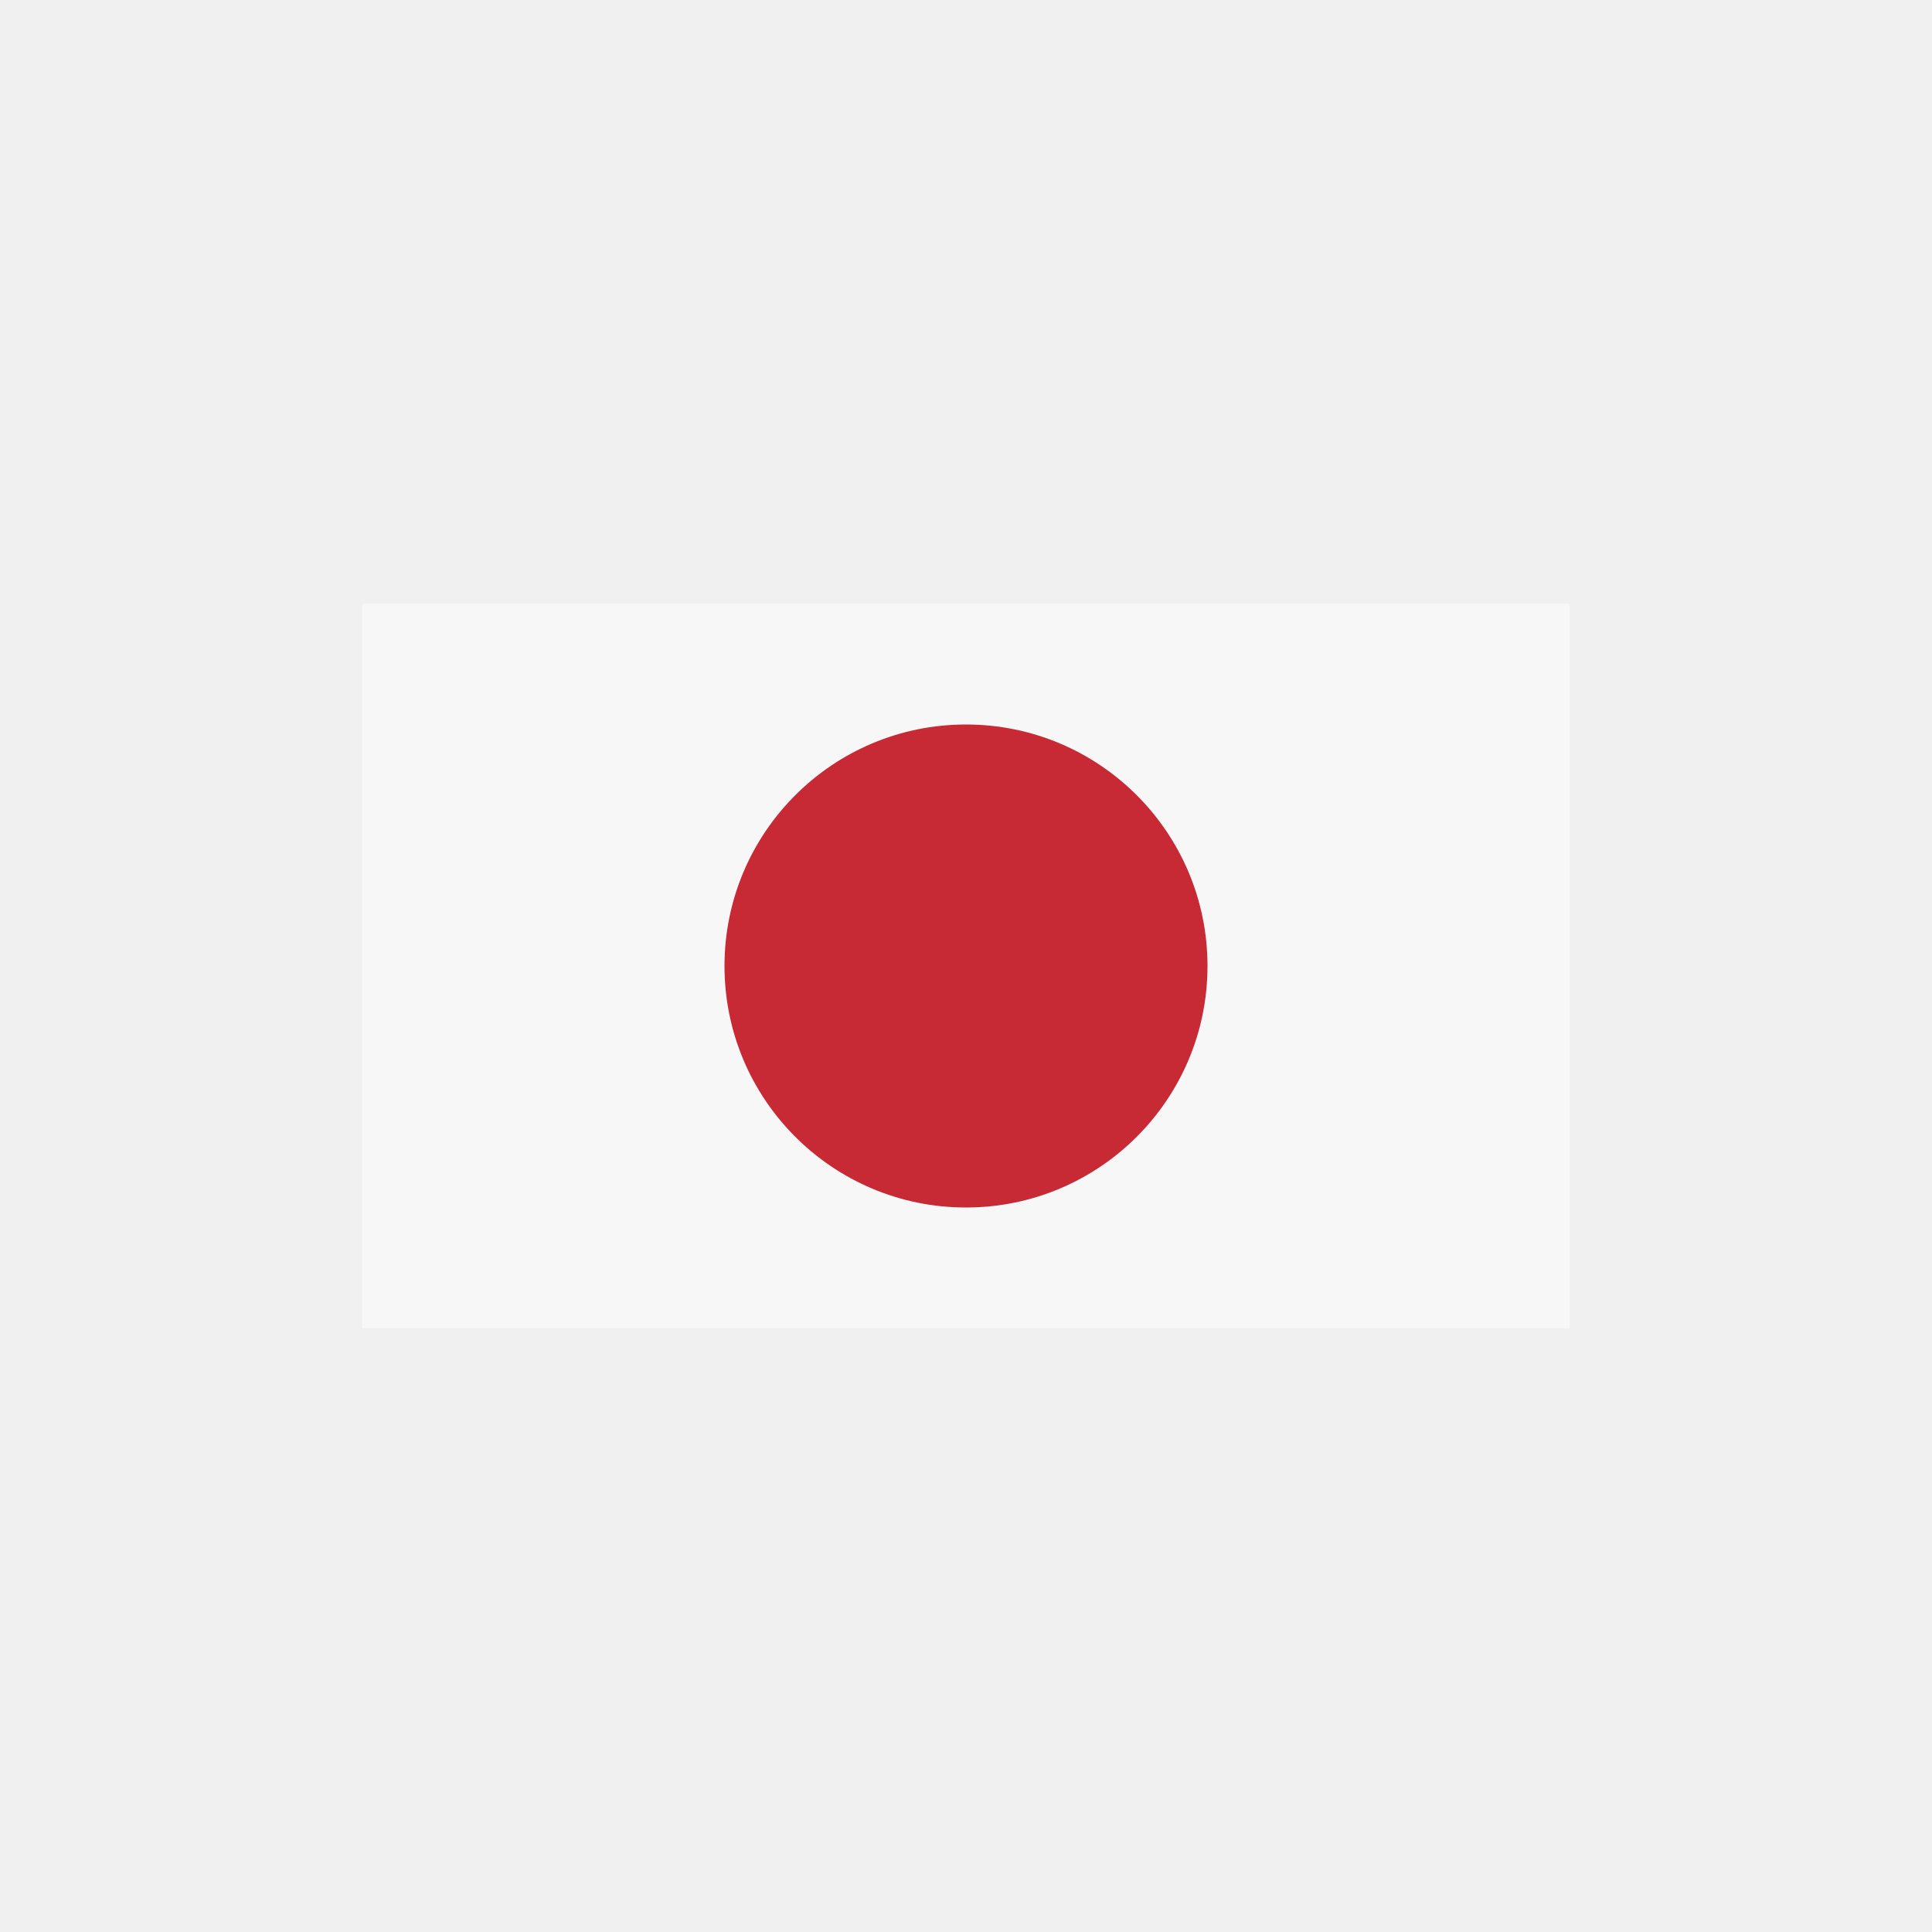
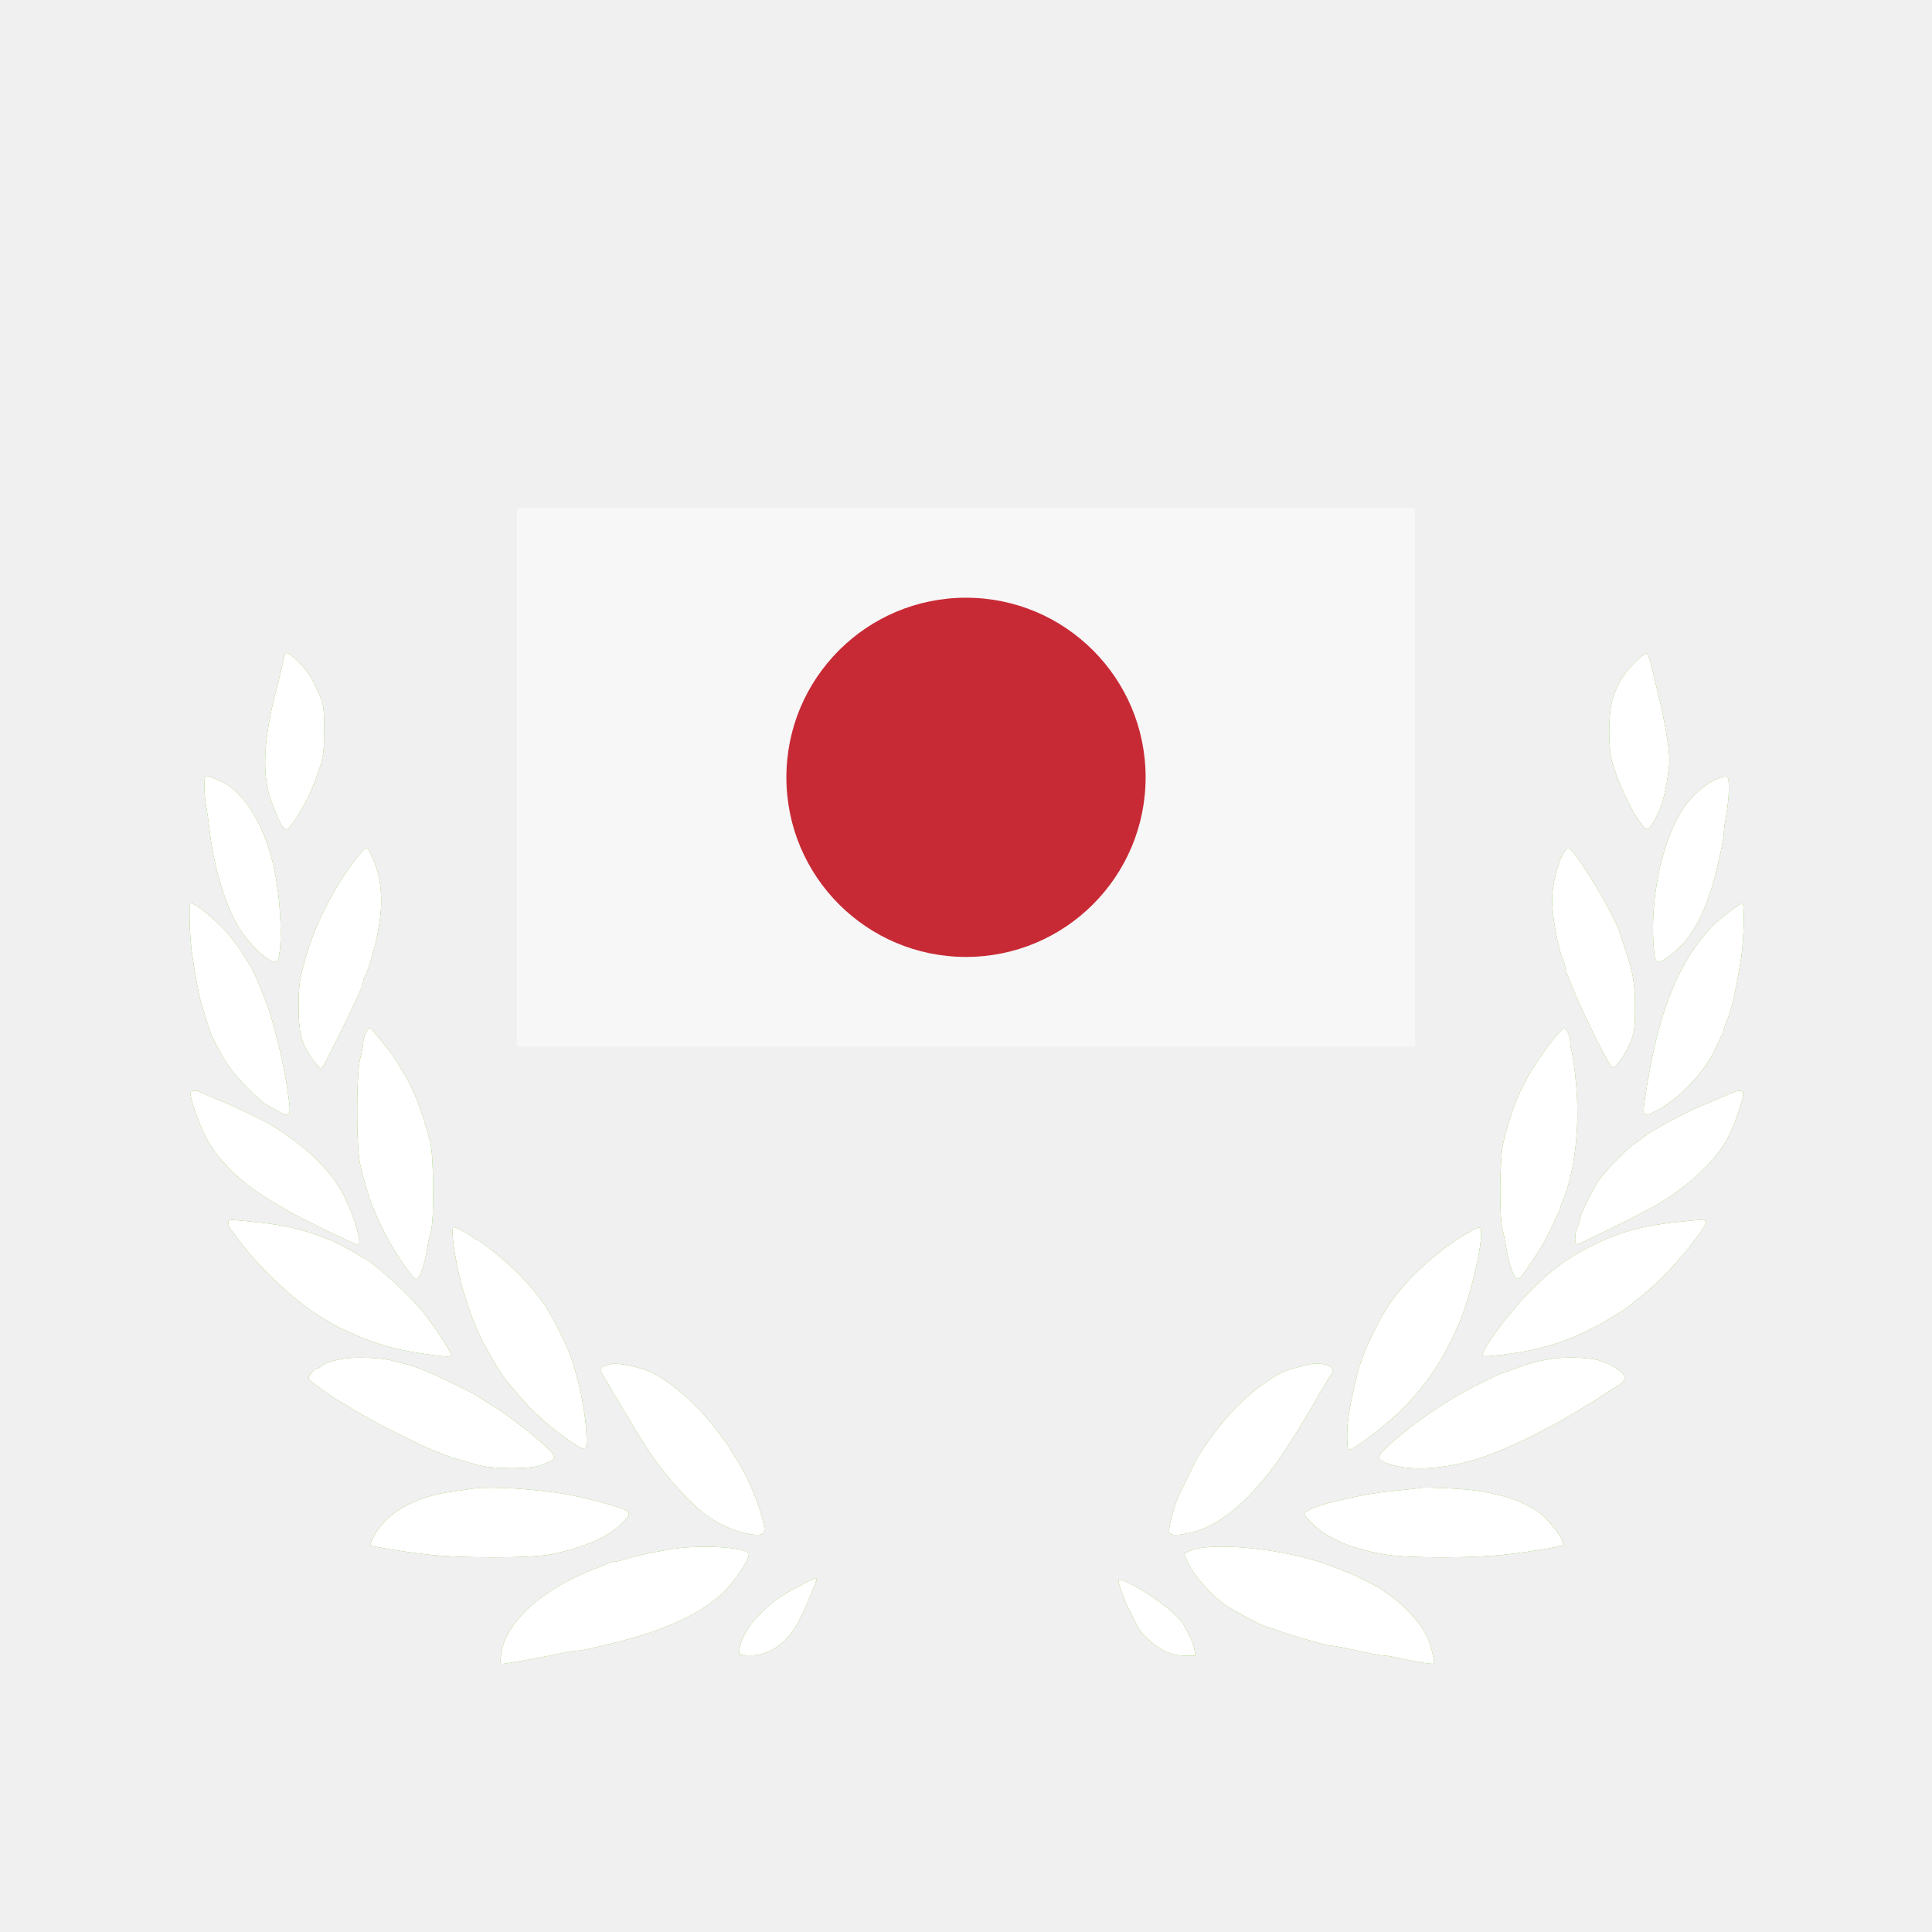
<svg xmlns="http://www.w3.org/2000/svg" width="512" height="512" viewBox="0 0 512 512" fill="none">
-   <rect x="96" y="160" width="320" height="192" fill="#F7F7F7" />
-   <rect x="192" y="192" width="128" height="128" rx="64" fill="#C82A35" />
+   <rect x="137" y="134.6" width="238" height="142.8" fill="#F7F7F7" />
+   <rect x="208.4" y="158.4" width="95.2" height="95.2" rx="47.6" fill="#C82A35" />
+   <path d="M75.467 173.521C75.379 173.828 74.941 175.579 74.547 177.374C74.153 179.169 73.584 181.621 73.234 182.847C69.774 195.852 69.337 205.572 71.964 212.491C73.934 217.832 75.029 219.803 75.861 219.803C76.912 219.847 81.203 212.885 82.954 208.243C85.756 201.019 85.888 200.362 85.888 193.531C85.931 186.657 85.844 186.35 82.954 180.527C82.078 178.819 80.59 176.805 79.057 175.36C76.561 172.952 75.729 172.558 75.467 173.521Z" fill="#5CA904" />
+   <path d="M75.467 173.521C75.379 173.828 74.941 175.579 74.547 177.374C74.153 179.169 73.584 181.621 73.234 182.847C69.774 195.852 69.337 205.572 71.964 212.491C73.934 217.832 75.029 219.803 75.861 219.803C76.912 219.847 81.203 212.885 82.954 208.243C85.756 201.019 85.888 200.362 85.888 193.531C85.931 186.657 85.844 186.35 82.954 180.527C82.078 178.819 80.59 176.805 79.057 175.36C76.561 172.952 75.729 172.558 75.467 173.521Z" fill="white" />
+   <path d="M433.992 174.835C430.664 177.987 428.913 180.614 427.468 184.905C426.198 188.583 426.111 198.085 427.293 202.113C429.526 209.776 434.999 220.022 436.663 219.715C437.276 219.628 439.027 216.563 440.166 213.717C441.129 211.221 442.399 204.303 442.399 201.457C442.399 198.085 441.129 190.641 439.115 182.629C438.809 181.315 438.152 178.644 437.714 176.761C437.232 174.835 436.707 173.215 436.444 173.127C436.225 173.039 435.13 173.828 433.992 174.835Z" fill="#5CA904" />
+   <path d="M433.992 174.835C430.664 177.987 428.913 180.614 427.468 184.905C426.198 188.583 426.111 198.085 427.293 202.113C429.526 209.776 434.999 220.022 436.663 219.715C437.276 219.628 439.027 216.563 440.166 213.717C441.129 211.221 442.399 204.303 442.399 201.457C442.399 198.085 441.129 190.641 439.115 182.629C438.809 181.315 438.152 178.644 437.714 176.761C437.232 174.835 436.707 173.215 436.444 173.127C436.225 173.039 435.13 173.828 433.992 174.835Z" fill="white" />
+   <path d="M54.449 205.704C54.011 206.142 54.143 211.177 54.624 213.76C54.887 215.074 55.281 217.701 55.5 219.628C56.464 228.429 59.003 237.536 62.243 243.929C64.739 248.921 70.475 254.832 72.883 254.875C73.715 254.875 73.847 254.569 74.153 251.898C74.854 245.155 73.847 233.946 71.832 226.852C69.161 217.263 64.126 209.645 58.916 207.236C55.807 205.835 54.712 205.441 54.449 205.704Z" fill="#5CA904" />
+   <path d="M54.449 205.704C54.011 206.142 54.143 211.177 54.624 213.76C54.887 215.074 55.281 217.701 55.5 219.628C56.464 228.429 59.003 237.536 62.243 243.929C64.739 248.921 70.475 254.832 72.883 254.875C73.715 254.875 73.847 254.569 74.153 251.898C74.854 245.155 73.847 233.946 71.832 226.852C69.161 217.263 64.126 209.645 58.916 207.236C55.807 205.835 54.712 205.441 54.449 205.704Z" fill="white" />
+   <path d="M455.973 206.098C452.163 207.324 447.96 211.046 445.333 215.424C440.166 224.138 437.276 238.587 438.239 250.935C438.59 255.401 438.984 255.751 441.655 253.912C447.96 249.533 451.857 242.703 454.79 231.012C456.016 226.239 456.848 221.817 456.848 220.503C456.848 219.759 457.155 217.657 457.505 215.774C457.855 213.892 458.162 210.87 458.162 209.075C458.162 205.66 457.987 205.441 455.973 206.098Z" fill="#5CA904" />
+   <path d="M455.973 206.098C452.163 207.324 447.96 211.046 445.333 215.424C440.166 224.138 437.276 238.587 438.239 250.935C438.59 255.401 438.984 255.751 441.655 253.912C447.96 249.533 451.857 242.703 454.79 231.012C456.016 226.239 456.848 221.817 456.848 220.503C456.848 219.759 457.155 217.657 457.505 215.774C457.855 213.892 458.162 210.87 458.162 209.075C458.162 205.66 457.987 205.441 455.973 206.098Z" fill="white" />
+   <path d="M94.689 227.159C88.909 234.427 83.567 244.761 81.203 253.124C79.364 259.517 79.144 260.962 79.144 266.741C79.144 274.229 79.977 277.031 83.479 281.541C84.88 283.336 85.012 283.38 85.581 282.636C86.194 281.804 93.156 267.705 94.382 264.946C94.732 264.114 95.302 262.844 95.608 262.188C95.958 261.487 96.221 260.655 96.221 260.261C96.221 259.911 96.484 259.079 96.834 258.466C97.491 257.196 98.367 254.394 99.417 250.278C101.125 243.622 101.475 237.492 100.424 232.545C99.811 229.48 97.754 224.663 97.053 224.663C96.834 224.663 95.783 225.802 94.689 227.159Z" fill="#5CA904" />
+   <path d="M94.689 227.159C88.909 234.427 83.567 244.761 81.203 253.124C79.364 259.517 79.144 260.962 79.144 266.741C79.144 274.229 79.977 277.031 83.479 281.541C84.88 283.336 85.012 283.38 85.581 282.636C86.194 281.804 93.156 267.705 94.382 264.946C94.732 264.114 95.302 262.844 95.608 262.188C95.958 261.487 96.221 260.655 96.221 260.261C96.221 259.911 96.484 259.079 96.834 258.466C97.491 257.196 98.367 254.394 99.417 250.278C101.125 243.622 101.475 237.492 100.424 232.545C99.811 229.48 97.754 224.663 97.053 224.663C96.834 224.663 95.783 225.802 94.689 227.159Z" fill="white" />
+   <path d="M414.507 225.845C412.8 228.429 411.311 234.515 411.311 238.675C411.355 242.878 412.887 251.197 414.201 254.35C414.551 255.138 414.814 256.058 414.814 256.408C414.814 256.758 415.077 257.678 415.427 258.466C415.777 259.254 416.478 261.005 417.003 262.319C419.63 268.887 426.636 282.898 427.293 282.898C428.475 282.898 431.19 278.826 432.503 275.104C433.16 273.265 433.335 271.47 433.291 266.873C433.291 260.655 432.766 257.634 430.708 251.591C430.095 249.884 429.482 247.913 429.263 247.213C427.687 242.09 417.091 224.663 415.514 224.663C415.383 224.663 414.901 225.189 414.507 225.845Z" fill="#5CA904" />
+   <path d="M414.507 225.845C412.8 228.429 411.311 234.515 411.311 238.675C411.355 242.878 412.887 251.197 414.201 254.35C414.551 255.138 414.814 256.058 414.814 256.408C414.814 256.758 415.077 257.678 415.427 258.466C415.777 259.254 416.478 261.005 417.003 262.319C419.63 268.887 426.636 282.898 427.293 282.898C428.475 282.898 431.19 278.826 432.503 275.104C433.16 273.265 433.335 271.47 433.291 266.873C433.291 260.655 432.766 257.634 430.708 251.591C430.095 249.884 429.482 247.913 429.263 247.213C427.687 242.09 417.091 224.663 415.514 224.663C415.383 224.663 414.901 225.189 414.507 225.845Z" fill="white" />
+   <path d="M50.509 239.463C49.983 239.944 50.246 248.526 50.947 253.08C51.778 258.947 52.785 264.158 53.574 266.697C54.712 270.507 55.938 274.185 56.332 274.929C58.303 278.826 58.959 280.008 60.579 282.504C62.55 285.482 69.205 292.225 70.957 292.969C71.482 293.232 72.752 293.932 73.803 294.545C76.517 296.122 77.043 295.771 76.693 292.663C75.948 285.131 72.927 271.864 70.519 265.603C70.168 264.64 69.555 263.063 69.161 262.1C68.373 260.042 67.06 257.196 66.315 255.97C63.25 250.891 61.455 248.483 58.828 245.724C55.763 242.571 50.99 238.937 50.509 239.463Z" fill="#5CA904" />
+   <path d="M50.509 239.463C49.983 239.944 50.246 248.526 50.947 253.08C51.778 258.947 52.785 264.158 53.574 266.697C54.712 270.507 55.938 274.185 56.332 274.929C58.303 278.826 58.959 280.008 60.579 282.504C62.55 285.482 69.205 292.225 70.957 292.969C71.482 293.232 72.752 293.932 73.803 294.545C76.517 296.122 77.043 295.771 76.693 292.663C75.948 285.131 72.927 271.864 70.519 265.603C70.168 264.64 69.555 263.063 69.161 262.1C68.373 260.042 67.06 257.196 66.315 255.97C63.25 250.891 61.455 248.483 58.828 245.724C55.763 242.571 50.99 238.937 50.509 239.463Z" fill="white" />
+   <path d="M458.6 241.389C454.703 244.323 452.82 246.206 450.061 249.884C444.544 257.152 440.472 267.354 437.845 280.271C436.882 285 435.919 290.648 435.656 293.1C435.349 295.859 435.919 296.034 439.203 294.239C444.457 291.349 449.755 286.138 453.214 280.49C454.134 279.001 456.848 273.265 456.848 272.828C456.848 272.609 457.111 271.777 457.461 270.989C458.819 267.836 460.264 261.531 461.446 253.693C462.146 249.052 462.365 239.725 461.796 239.419C461.577 239.288 460.176 240.207 458.6 241.389Z" fill="#5CA904" />
+   <path d="M458.6 241.389C454.703 244.323 452.82 246.206 450.061 249.884C444.544 257.152 440.472 267.354 437.845 280.271C436.882 285 435.919 290.648 435.656 293.1C435.349 295.859 435.919 296.034 439.203 294.239C444.457 291.349 449.755 286.138 453.214 280.49C454.134 279.001 456.848 273.265 456.848 272.828C456.848 272.609 457.111 271.777 457.461 270.989C458.819 267.836 460.264 261.531 461.446 253.693C462.146 249.052 462.365 239.725 461.796 239.419C461.577 239.288 460.176 240.207 458.6 241.389Z" fill="white" />
+   <path d="M96.878 273.878C96.528 274.71 96.221 275.936 96.221 276.593C96.221 277.206 95.871 278.958 95.477 280.446C94.382 284.562 94.382 304.135 95.477 308.732C97.403 316.57 98.323 319.153 101.038 324.933C103.665 330.537 109.226 338.944 110.276 338.944C111.24 338.944 112.466 335.485 113.298 330.406C113.473 329.18 113.867 327.341 114.217 326.246C115.093 323.094 114.961 306.236 113.998 302.602C111.765 294.064 109.532 288.372 106.73 283.993C106.248 283.249 105.679 282.285 105.46 281.804C104.759 280.359 98.673 272.696 98.06 272.477C97.754 272.39 97.228 273.003 96.878 273.878Z" fill="#5CA904" />
+   <path d="M96.878 273.878C96.528 274.71 96.221 275.936 96.221 276.593C96.221 277.206 95.871 278.958 95.477 280.446C94.382 284.562 94.382 304.135 95.477 308.732C97.403 316.57 98.323 319.153 101.038 324.933C103.665 330.537 109.226 338.944 110.276 338.944C111.24 338.944 112.466 335.485 113.298 330.406C113.473 329.18 113.867 327.341 114.217 326.246C115.093 323.094 114.961 306.236 113.998 302.602C111.765 294.064 109.532 288.372 106.73 283.993C106.248 283.249 105.679 282.285 105.46 281.804C104.759 280.359 98.673 272.696 98.06 272.477C97.754 272.39 97.228 273.003 96.878 273.878Z" fill="white" />
+   <path d="M411.398 275.761C408.771 279.045 405.093 284.65 404.261 286.576C404.042 287.058 403.692 287.802 403.473 288.153C401.897 290.824 399.795 296.954 398.35 302.996C397.431 306.937 397.299 322.568 398.175 325.809C398.482 326.903 398.876 328.874 399.095 330.187C399.708 334.216 400.977 338.156 401.766 338.682C402.379 339.032 402.685 338.944 403.21 338.288C404.042 337.193 407.852 331.545 408.509 330.406C409.691 328.392 413.5 320.598 413.5 320.16C413.5 319.897 413.763 319.066 414.113 318.277C417.31 310.746 418.711 298.705 417.704 287.496C417.353 283.643 416.828 279.79 416.609 278.958C416.346 278.126 416.127 276.856 416.127 276.112C416.127 274.667 415.295 272.784 414.551 272.521C414.288 272.434 412.843 273.878 411.398 275.761Z" fill="#5CA904" />
+   <path d="M411.398 275.761C408.771 279.045 405.093 284.65 404.261 286.576C404.042 287.058 403.692 287.802 403.473 288.153C401.897 290.824 399.795 296.954 398.35 302.996C397.431 306.937 397.299 322.568 398.175 325.809C398.482 326.903 398.876 328.874 399.095 330.187C399.708 334.216 400.977 338.156 401.766 338.682C402.379 339.032 402.685 338.944 403.21 338.288C404.042 337.193 407.852 331.545 408.509 330.406C409.691 328.392 413.5 320.598 413.5 320.16C413.5 319.897 413.763 319.066 414.113 318.277C417.31 310.746 418.711 298.705 417.704 287.496C417.353 283.643 416.828 279.79 416.609 278.958C416.346 278.126 416.127 276.856 416.127 276.112C416.127 274.667 415.295 272.784 414.551 272.521C414.288 272.434 412.843 273.878 411.398 275.761Z" fill="white" />
+   <path d="M50.508 289.379C50.114 289.992 51.997 295.859 53.88 299.975C56.989 306.849 63.688 313.549 72.445 318.584C74.328 319.679 76.167 320.773 76.517 320.992C79.32 322.656 93.857 329.749 94.513 329.749C95.258 329.749 95.345 329.53 95.126 328.085C94.645 325.239 93.55 322.043 91.536 317.708C88.296 310.659 81.378 303.872 71.482 297.917C69.205 296.56 61.192 292.794 57.252 291.218C55.938 290.736 54.274 289.992 53.617 289.641C52.216 288.941 50.859 288.853 50.508 289.379Z" fill="#5CA904" />
+   <path d="M50.508 289.379C50.114 289.992 51.997 295.859 53.88 299.975C56.989 306.849 63.688 313.549 72.445 318.584C74.328 319.679 76.167 320.773 76.517 320.992C79.32 322.656 93.857 329.749 94.513 329.749C95.258 329.749 95.345 329.53 95.126 328.085C94.645 325.239 93.55 322.043 91.536 317.708C88.296 310.659 81.378 303.872 71.482 297.917C69.205 296.56 61.192 292.794 57.252 291.218C55.938 290.736 54.274 289.992 53.617 289.641C52.216 288.941 50.859 288.853 50.508 289.379Z" fill="white" />
+   <path d="M458.6 289.773C457.768 290.167 456.41 290.736 455.666 291.043C452.426 292.4 451.068 292.969 449.711 293.538C447.609 294.458 442.311 297.173 440.604 298.18C439.772 298.705 438.808 299.231 438.458 299.406C437.845 299.668 436.444 300.675 432.547 303.565C430.139 305.404 424.884 310.965 423.352 313.33C421.644 316.044 418.754 322.043 418.754 322.919C418.754 323.225 418.448 324.232 418.098 325.064C417.222 327.122 417.222 329.749 418.054 329.749C418.579 329.749 434.649 321.78 438.458 319.635C446.471 315.081 453.608 308.688 457.155 302.821C459.344 299.231 462.453 290.386 461.884 289.466C461.49 288.853 460.395 288.985 458.6 289.773Z" fill="#5CA904" />
+   <path d="M458.6 289.773C457.768 290.167 456.41 290.736 455.666 291.043C452.426 292.4 451.068 292.969 449.711 293.538C447.609 294.458 442.311 297.173 440.604 298.18C439.772 298.705 438.808 299.231 438.458 299.406C437.845 299.668 436.444 300.675 432.547 303.565C430.139 305.404 424.884 310.965 423.352 313.33C421.644 316.044 418.754 322.043 418.754 322.919C418.754 323.225 418.448 324.232 418.098 325.064C417.222 327.122 417.222 329.749 418.054 329.749C418.579 329.749 434.649 321.78 438.458 319.635C446.471 315.081 453.608 308.688 457.155 302.821C459.344 299.231 462.453 290.386 461.884 289.466C461.49 288.853 460.395 288.985 458.6 289.773Z" fill="white" />
+   <path d="M60.579 323.576C60.317 323.97 60.711 325.415 61.149 325.809C61.28 325.94 61.893 326.728 62.506 327.56C67.848 335.223 78.225 345.031 85.494 349.278C86.676 349.978 88.077 350.767 88.559 351.073C89.04 351.38 89.872 351.817 90.442 352.08C91.011 352.299 92.456 352.956 93.725 353.525C100.118 356.459 106.204 358.035 114.611 359.086C119.34 359.655 119.428 359.655 119.428 358.867C119.428 357.991 114.874 351.073 111.765 347.264C108.306 343.06 99.067 334.653 96.659 333.559C96.309 333.384 95.433 332.858 94.689 332.377C92.806 331.194 88.296 328.83 87.026 328.436C86.413 328.217 84.881 327.648 83.567 327.166C79.977 325.809 74.635 324.626 69.512 324.057C61.324 323.181 60.842 323.138 60.579 323.576Z" fill="#5CA904" />
+   <path d="M60.579 323.576C60.317 323.97 60.711 325.415 61.149 325.809C61.28 325.94 61.893 326.728 62.506 327.56C67.848 335.223 78.225 345.031 85.494 349.278C86.676 349.978 88.077 350.767 88.559 351.073C89.04 351.38 89.872 351.817 90.442 352.08C91.011 352.299 92.456 352.956 93.725 353.525C100.118 356.459 106.204 358.035 114.611 359.086C119.34 359.655 119.428 359.655 119.428 358.867C119.428 357.991 114.874 351.073 111.765 347.264C108.306 343.06 99.067 334.653 96.659 333.559C96.309 333.384 95.433 332.858 94.689 332.377C92.806 331.194 88.296 328.83 87.026 328.436C86.413 328.217 84.881 327.648 83.567 327.166C79.977 325.809 74.635 324.626 69.512 324.057C61.324 323.181 60.842 323.138 60.579 323.576Z" fill="white" />
+   <path d="M448.529 323.444C436.05 324.583 430.27 326.027 422.038 330.056C415.777 333.165 411.661 336.054 406.407 341.265C400.189 347.351 392.045 358.341 393.008 359.349C393.359 359.655 401.065 358.779 404.962 357.947C411.836 356.502 415.821 355.101 422.257 351.861C425.147 350.416 431.277 346.651 431.89 345.95C432.022 345.819 432.985 345.031 434.08 344.199C438.721 340.696 444.588 334.61 448.923 328.874C452.295 324.364 452.601 323.751 451.769 323.444C451.375 323.313 450.85 323.225 450.587 323.269C450.28 323.269 449.361 323.4 448.529 323.444Z" fill="#5CA904" />
+   <path d="M448.529 323.444C436.05 324.583 430.27 326.027 422.038 330.056C415.777 333.165 411.661 336.054 406.407 341.265C400.189 347.351 392.045 358.341 393.008 359.349C393.359 359.655 401.065 358.779 404.962 357.947C411.836 356.502 415.821 355.101 422.257 351.861C425.147 350.416 431.277 346.651 431.89 345.95C432.022 345.819 432.985 345.031 434.08 344.199C438.721 340.696 444.588 334.61 448.923 328.874C452.295 324.364 452.601 323.751 451.769 323.444C451.375 323.313 450.85 323.225 450.587 323.269C450.28 323.269 449.361 323.4 448.529 323.444Z" fill="white" />
+   <path d="M120.128 325.239C119.296 326.115 121.135 337.193 122.974 342.666C123.237 343.367 123.631 344.549 123.806 345.293C124.594 348.052 127.046 354.094 128.185 356.021C128.404 356.371 129.061 357.597 129.674 358.736C131.075 361.319 133.658 365.347 134.402 366.135C134.709 366.486 135.847 367.843 136.942 369.157C140.839 373.886 146.444 378.921 151.873 382.424C154.456 384.131 155.288 384.394 155.376 383.475C155.901 377.432 153.537 364.909 150.472 357.553C149.509 355.189 146.969 350.154 146.137 348.796C145.655 348.052 145.13 347.176 144.955 346.826C144.254 345.25 140.445 340.652 137.205 337.368C133.965 334.128 126.915 328.436 126.171 328.436C125.996 328.436 125.514 328.173 125.164 327.823C123.981 326.816 120.391 324.977 120.128 325.239Z" fill="#5CA904" />
+   <path d="M120.128 325.239C119.296 326.115 121.135 337.193 122.974 342.666C123.237 343.367 123.631 344.549 123.806 345.293C124.594 348.052 127.046 354.094 128.185 356.021C128.404 356.371 129.061 357.597 129.674 358.736C131.075 361.319 133.658 365.347 134.402 366.135C134.709 366.486 135.847 367.843 136.942 369.157C140.839 373.886 146.444 378.921 151.873 382.424C154.456 384.131 155.288 384.394 155.376 383.475C155.901 377.432 153.537 364.909 150.472 357.553C149.509 355.189 146.969 350.154 146.137 348.796C145.655 348.052 145.13 347.176 144.955 346.826C144.254 345.25 140.445 340.652 137.205 337.368C133.965 334.128 126.915 328.436 126.171 328.436C125.996 328.436 125.514 328.173 125.164 327.823C123.981 326.816 120.391 324.977 120.128 325.239Z" fill="white" />
+   <path d="M390.513 325.852C389.812 326.29 388.893 326.816 388.542 326.991C388.192 327.166 387.01 327.866 385.915 328.611C378.734 333.383 371.466 340.477 367.7 346.388C364.197 351.949 360.694 359.743 359.644 364.34C359.468 365.172 359.118 366.748 358.855 367.843C357.586 373.01 357.016 376.95 357.016 380.278C357.016 382.249 357.148 384 357.279 384.175C357.936 384.832 367.043 378.001 371.685 373.316C378.209 366.792 382.325 360.575 386.528 350.985C390.031 343.016 393.621 326.684 392.22 325.371C392.001 325.195 391.257 325.414 390.513 325.852Z" fill="#5CA904" />
+   <path d="M390.513 325.852C389.812 326.29 388.893 326.816 388.542 326.991C388.192 327.166 387.01 327.866 385.915 328.611C378.734 333.383 371.466 340.477 367.7 346.388C364.197 351.949 360.694 359.743 359.644 364.34C359.468 365.172 359.118 366.748 358.855 367.843C357.586 373.01 357.016 376.95 357.016 380.278C357.016 382.249 357.148 384 357.279 384.175C357.936 384.832 367.043 378.001 371.685 373.316C378.209 366.792 382.325 360.575 386.528 350.985C390.031 343.016 393.621 326.684 392.22 325.371C392.001 325.195 391.257 325.414 390.513 325.852Z" fill="white" />
+   <path d="M91.624 360.005C88.778 360.356 85.975 361.275 85.187 362.063C84.881 362.37 84.443 362.589 84.18 362.589C83.48 362.589 81.772 364.472 81.772 365.303C81.772 365.829 88.296 370.514 90.967 371.915C91.317 372.09 92.237 372.616 92.937 373.097C93.682 373.579 94.645 374.148 95.127 374.411C95.608 374.674 97.184 375.549 98.629 376.381C101.782 378.22 111.853 383.168 114.611 384.263C115.706 384.701 117.195 385.27 117.895 385.576C118.64 385.883 120.303 386.452 121.617 386.802C122.931 387.196 125.208 387.809 126.652 388.247C130.549 389.342 140.839 389.386 143.51 388.247C146.487 387.021 146.794 386.846 146.925 386.102C147.1 385.226 141.408 380.191 134.403 375.112C132.914 374.017 131.6 373.097 131.513 373.097C131.381 373.097 130.155 372.353 128.754 371.434C126.039 369.595 125.645 369.376 120.435 366.836C114.568 363.902 109.532 361.888 107.168 361.407C106.555 361.275 105.197 360.925 104.103 360.618C101.607 359.874 95.039 359.568 91.624 360.005Z" fill="#5CA904" />
+   <path d="M91.624 360.005C88.778 360.356 85.975 361.275 85.187 362.063C84.881 362.37 84.443 362.589 84.18 362.589C83.48 362.589 81.772 364.472 81.772 365.303C81.772 365.829 88.296 370.514 90.967 371.915C91.317 372.09 92.237 372.616 92.937 373.097C93.682 373.579 94.645 374.148 95.127 374.411C95.608 374.674 97.184 375.549 98.629 376.381C101.782 378.22 111.853 383.168 114.611 384.263C115.706 384.701 117.195 385.27 117.895 385.576C118.64 385.883 120.303 386.452 121.617 386.802C122.931 387.196 125.208 387.809 126.652 388.247C130.549 389.342 140.839 389.386 143.51 388.247C146.487 387.021 146.794 386.846 146.925 386.102C147.1 385.226 141.408 380.191 134.403 375.112C132.914 374.017 131.6 373.097 131.513 373.097C131.381 373.097 130.155 372.353 128.754 371.434C126.039 369.595 125.645 369.376 120.435 366.836C114.568 363.902 109.532 361.888 107.168 361.407C106.555 361.275 105.197 360.925 104.103 360.618C101.607 359.874 95.039 359.568 91.624 360.005Z" fill="white" />
+   <path d="M412.406 359.962C409.034 360.312 405.356 361.231 401.678 362.633C400.364 363.114 398.744 363.683 398.131 363.902C397.518 364.077 396.643 364.428 396.161 364.69C395.723 364.953 393.84 365.873 392.045 366.748C383.945 370.689 374.487 377.126 367.744 383.3C364.767 386.058 364.767 386.715 367.744 387.853C374.75 390.48 386.835 389.035 397.956 384.263C400.715 383.037 405.444 380.891 406.057 380.541C406.407 380.322 408.29 379.359 410.216 378.352C412.143 377.388 414.332 376.162 415.033 375.725C415.777 375.243 416.74 374.674 417.222 374.411C417.704 374.148 418.711 373.579 419.411 373.097C420.156 372.616 421.031 372.09 421.382 371.915C421.732 371.74 423.265 370.777 424.797 369.726C426.33 368.675 427.643 367.843 427.774 367.843C427.906 367.843 428.563 367.405 429.263 366.88C431.19 365.479 430.971 364.34 428.431 362.676C427.205 361.932 426.023 361.275 425.76 361.275C425.498 361.275 424.753 361.012 424.096 360.662C422.608 359.918 416.39 359.524 412.406 359.962Z" fill="#5CA904" />
+   <path d="M412.406 359.962C409.034 360.312 405.356 361.231 401.678 362.633C400.364 363.114 398.744 363.683 398.131 363.902C397.518 364.077 396.643 364.428 396.161 364.69C395.723 364.953 393.84 365.873 392.045 366.748C383.945 370.689 374.487 377.126 367.744 383.3C364.767 386.058 364.767 386.715 367.744 387.853C374.75 390.48 386.835 389.035 397.956 384.263C400.715 383.037 405.444 380.891 406.057 380.541C406.407 380.322 408.29 379.359 410.216 378.352C412.143 377.388 414.332 376.162 415.033 375.725C415.777 375.243 416.74 374.674 417.222 374.411C417.704 374.148 418.711 373.579 419.411 373.097C420.156 372.616 421.031 372.09 421.382 371.915C421.732 371.74 423.265 370.777 424.797 369.726C426.33 368.675 427.643 367.843 427.774 367.843C427.906 367.843 428.563 367.405 429.263 366.88C431.19 365.479 430.971 364.34 428.431 362.676C427.205 361.932 426.023 361.275 425.76 361.275C425.498 361.275 424.753 361.012 424.096 360.662C422.608 359.918 416.39 359.524 412.406 359.962Z" fill="white" />
+   <path d="M162.119 361.494C161.9 361.582 161.156 361.757 160.499 361.888C158.923 362.238 158.923 363.333 160.411 365.522C161.024 366.442 161.725 367.58 161.944 368.062C162.163 368.544 162.732 369.507 163.214 370.251C163.695 370.952 164.264 371.959 164.527 372.441C164.79 372.922 165.359 373.885 165.841 374.63C166.322 375.33 166.892 376.338 167.154 376.819C167.417 377.301 167.942 378.22 168.38 378.877C168.774 379.534 169.913 381.285 170.832 382.818C175.123 389.692 181.91 397.486 186.858 401.296C189.879 403.616 194.17 405.63 197.629 406.331C201.088 407.075 202.358 406.856 202.533 405.587C202.752 404.229 201.176 399.019 199.337 394.771C197.629 390.831 196.754 389.211 194.652 385.883C193.951 384.832 193.426 383.912 193.426 383.781C193.426 383.65 191.981 381.636 190.186 379.315C184.669 372.09 177.619 365.916 172.19 363.508C169.3 362.238 163.432 361.056 162.119 361.494Z" fill="#5CA904" />
+   <path d="M162.119 361.494C161.9 361.582 161.156 361.757 160.499 361.888C158.923 362.238 158.923 363.333 160.411 365.522C161.024 366.442 161.725 367.58 161.944 368.062C162.163 368.544 162.732 369.507 163.214 370.251C163.695 370.952 164.264 371.959 164.527 372.441C164.79 372.922 165.359 373.885 165.841 374.63C166.322 375.33 166.892 376.338 167.154 376.819C167.417 377.301 167.942 378.22 168.38 378.877C168.774 379.534 169.913 381.285 170.832 382.818C175.123 389.692 181.91 397.486 186.858 401.296C189.879 403.616 194.17 405.63 197.629 406.331C201.088 407.075 202.358 406.856 202.533 405.587C202.752 404.229 201.176 399.019 199.337 394.771C197.629 390.831 196.754 389.211 194.652 385.883C193.951 384.832 193.426 383.912 193.426 383.781C193.426 383.65 191.981 381.636 190.186 379.315C184.669 372.09 177.619 365.916 172.19 363.508C169.3 362.238 163.432 361.056 162.119 361.494Z" fill="white" />
+   <path d="M344.537 362.151C339.94 363.333 338.626 363.99 333.591 367.712C327.899 371.871 321.812 378.877 317.302 386.452C316.383 387.985 312.486 396.041 311.785 397.836C310.691 400.682 309.596 405.368 309.859 406.112C310.209 406.944 312.004 406.988 315.42 406.2C323.827 404.36 332.628 396.523 341.341 383.168C343.136 380.41 348.828 371.039 349.266 370.032C349.441 369.682 349.967 368.763 350.448 368.062C350.93 367.318 351.455 366.442 351.631 366.092C351.762 365.741 352.244 364.997 352.681 364.428C353.732 363.07 353.338 362.282 351.412 361.713C349.266 361.144 348.172 361.188 344.537 362.151Z" fill="#5CA904" />
+   <path d="M344.537 362.151C339.94 363.333 338.626 363.99 333.591 367.712C327.899 371.871 321.812 378.877 317.302 386.452C316.383 387.985 312.486 396.041 311.785 397.836C310.691 400.682 309.596 405.368 309.859 406.112C310.209 406.944 312.004 406.988 315.42 406.2C323.827 404.36 332.628 396.523 341.341 383.168C343.136 380.41 348.828 371.039 349.266 370.032C349.441 369.682 349.967 368.763 350.448 368.062C350.93 367.318 351.455 366.442 351.631 366.092C351.762 365.741 352.244 364.997 352.681 364.428C353.732 363.07 353.338 362.282 351.412 361.713C349.266 361.144 348.172 361.188 344.537 362.151Z" fill="white" />
+   <path d="M124.901 394.552C123.456 394.771 120.916 395.165 119.209 395.384C109.05 396.873 101.388 401.646 98.542 408.214C98.235 408.87 98.148 409.483 98.323 409.571C98.936 409.921 106.686 411.191 112.641 411.892C121.398 412.986 140.926 412.986 146.137 411.892C154.5 410.184 160.762 407.513 164.44 404.054C166.892 401.69 167.198 400.945 165.884 400.288C164.089 399.281 156.427 397.223 150.735 396.129C142.547 394.596 129.805 393.808 124.901 394.552Z" fill="#5CA904" />
+   <path d="M124.901 394.552C123.456 394.771 120.916 395.165 119.209 395.384C109.05 396.873 101.388 401.646 98.542 408.214C98.235 408.87 98.148 409.483 98.323 409.571C98.936 409.921 106.686 411.191 112.641 411.892C121.398 412.986 140.926 412.986 146.137 411.892C154.5 410.184 160.762 407.513 164.44 404.054C166.892 401.69 167.198 400.945 165.884 400.288C164.089 399.281 156.427 397.223 150.735 396.129C142.547 394.596 129.805 393.808 124.901 394.552Z" fill="white" />
+   <path d="M376.282 394.334C375.932 394.421 373.261 394.728 370.371 394.99C365.38 395.472 360.957 396.173 356.579 397.267C355.484 397.53 353.908 397.88 353.076 398.055C349.66 398.844 345.632 400.507 345.632 401.164C345.632 401.733 348.741 404.886 350.667 406.2C352.375 407.338 356.841 409.483 358.549 409.921C359.293 410.096 360.476 410.447 361.176 410.666C361.92 410.928 364.372 411.498 366.649 411.892C372.385 412.986 390.951 412.986 399.708 411.892C406.757 411.06 413.588 409.878 414.069 409.483C415.208 408.476 409.603 401.427 406.319 399.807C405.356 399.281 404.218 398.712 403.867 398.537C401.59 397.223 396.03 395.691 390.951 394.99C387.316 394.509 377.421 394.027 376.282 394.334Z" fill="#5CA904" />
+   <path d="M376.282 394.334C375.932 394.421 373.261 394.728 370.371 394.99C365.38 395.472 360.957 396.173 356.579 397.267C355.484 397.53 353.908 397.88 353.076 398.055C349.66 398.844 345.632 400.507 345.632 401.164C345.632 401.733 348.741 404.886 350.667 406.2C352.375 407.338 356.841 409.483 358.549 409.921C359.293 410.096 360.476 410.447 361.176 410.666C361.92 410.928 364.372 411.498 366.649 411.892C372.385 412.986 390.951 412.986 399.708 411.892C406.757 411.06 413.588 409.878 414.069 409.483C415.208 408.476 409.603 401.427 406.319 399.807C405.356 399.281 404.218 398.712 403.867 398.537C401.59 397.223 396.03 395.691 390.951 394.99C387.316 394.509 377.421 394.027 376.282 394.334Z" fill="white" />
+   <path d="M177.663 410.578C172.321 411.498 167.636 412.505 165.622 413.205C164.615 413.556 163.52 413.818 163.126 413.818C162.688 413.818 161.725 414.081 160.937 414.431C160.149 414.782 158.616 415.395 157.521 415.789C143.335 421.306 133.833 430.019 132.782 438.514C132.52 440.396 132.607 440.966 133.045 440.966C133.921 440.966 143.597 439.214 148.983 438.076C150.691 437.725 152.442 437.463 152.924 437.463C153.756 437.463 156.558 436.893 162.557 435.405C175.43 432.296 184.888 428.093 190.886 422.751C194.564 419.51 199.249 412.461 198.33 411.541C196.71 409.921 185.019 409.352 177.663 410.578Z" fill="#5CA904" />
+   <path d="M177.663 410.578C172.321 411.498 167.636 412.505 165.622 413.205C164.615 413.556 163.52 413.818 163.126 413.818C162.688 413.818 161.725 414.081 160.937 414.431C160.149 414.782 158.616 415.395 157.521 415.789C143.335 421.306 133.833 430.019 132.782 438.514C132.52 440.396 132.607 440.966 133.045 440.966C133.921 440.966 143.597 439.214 148.983 438.076C150.691 437.725 152.442 437.463 152.924 437.463C153.756 437.463 156.558 436.893 162.557 435.405C175.43 432.296 184.888 428.093 190.886 422.751C194.564 419.51 199.249 412.461 198.33 411.541C196.71 409.921 185.019 409.352 177.663 410.578Z" fill="white" />
+   <path d="M316.295 410.666C314.982 411.104 313.887 411.629 313.887 411.848C313.887 412.111 314.5 413.468 315.201 414.869C316.777 417.978 321.55 423.232 324.834 425.422C327.329 427.042 333.941 430.588 335.386 431.026C335.824 431.158 337.619 431.727 339.283 432.34C342.129 433.303 343.311 433.653 349.617 435.449C350.974 435.843 352.419 436.149 352.9 436.149C353.338 436.149 355.002 436.412 356.578 436.762C362.358 438.076 366.036 438.776 367 438.776C367.569 438.776 369.233 439.039 370.721 439.389C374.881 440.353 379.785 441.141 380.004 440.878C380.31 440.572 379.172 435.886 378.384 434.179C375.976 428.837 369.714 422.882 363.146 419.554C362.052 419.029 360.87 418.416 360.519 418.241C359.6 417.715 357.104 416.664 355.046 415.876C354.083 415.526 352.506 414.957 351.543 414.563C340.947 410.666 322.776 408.652 316.295 410.666Z" fill="#5CA904" />
+   <path d="M316.295 410.666C314.982 411.104 313.887 411.629 313.887 411.848C313.887 412.111 314.5 413.468 315.201 414.869C316.777 417.978 321.55 423.232 324.834 425.422C327.329 427.042 333.941 430.588 335.386 431.026C335.824 431.158 337.619 431.727 339.283 432.34C342.129 433.303 343.311 433.653 349.617 435.449C350.974 435.843 352.419 436.149 352.9 436.149C353.338 436.149 355.002 436.412 356.578 436.762C362.358 438.076 366.036 438.776 367 438.776C367.569 438.776 369.233 439.039 370.721 439.389C374.881 440.353 379.785 441.141 380.004 440.878C380.31 440.572 379.172 435.886 378.384 434.179C375.976 428.837 369.714 422.882 363.146 419.554C362.052 419.029 360.87 418.416 360.519 418.241C359.6 417.715 357.104 416.664 355.046 415.876C354.083 415.526 352.506 414.957 351.543 414.563C340.947 410.666 322.776 408.652 316.295 410.666Z" fill="white" />
+   <path d="M213.349 419.51C211.904 420.255 209.802 421.393 208.663 422.05C201.833 426.035 196.403 432.515 195.966 437.244L195.834 438.557L198.505 438.689C201.964 438.864 205.467 437.288 208.401 434.31C210.765 431.902 212.736 428.093 216.238 419.16C216.72 417.89 216.457 417.934 213.349 419.51Z" fill="#5CA904" />
+   <path d="M213.349 419.51C211.904 420.255 209.802 421.393 208.663 422.05C201.833 426.035 196.403 432.515 195.966 437.244L195.834 438.557L198.505 438.689C201.964 438.864 205.467 437.288 208.401 434.31C210.765 431.902 212.736 428.093 216.238 419.16C216.72 417.89 216.457 417.934 213.349 419.51Z" fill="white" />
+   <path d="M296.592 419.817C297.249 421.919 298.343 424.765 298.737 425.553C298.956 425.947 299.613 427.261 300.182 428.399C301.977 432.165 302.284 432.559 304.867 434.923C307.889 437.638 310.647 438.776 314.237 438.776H316.821L316.514 437.025C316.339 436.061 315.726 434.441 315.157 433.391C314.588 432.383 313.931 431.157 313.712 430.676C312.749 428.487 306.4 423.407 300.883 420.43C296.854 418.241 296.066 418.153 296.592 419.817Z" fill="#5CA904" />
+   <path d="M296.592 419.817C297.249 421.919 298.343 424.765 298.737 425.553C298.956 425.947 299.613 427.261 300.182 428.399C301.977 432.165 302.284 432.559 304.867 434.923C307.889 437.638 310.647 438.776 314.237 438.776H316.821L316.514 437.025C316.339 436.061 315.726 434.441 315.157 433.391C314.588 432.383 313.931 431.157 313.712 430.676C312.749 428.487 306.4 423.407 300.883 420.43C296.854 418.241 296.066 418.153 296.592 419.817Z" fill="white" />
</svg>
